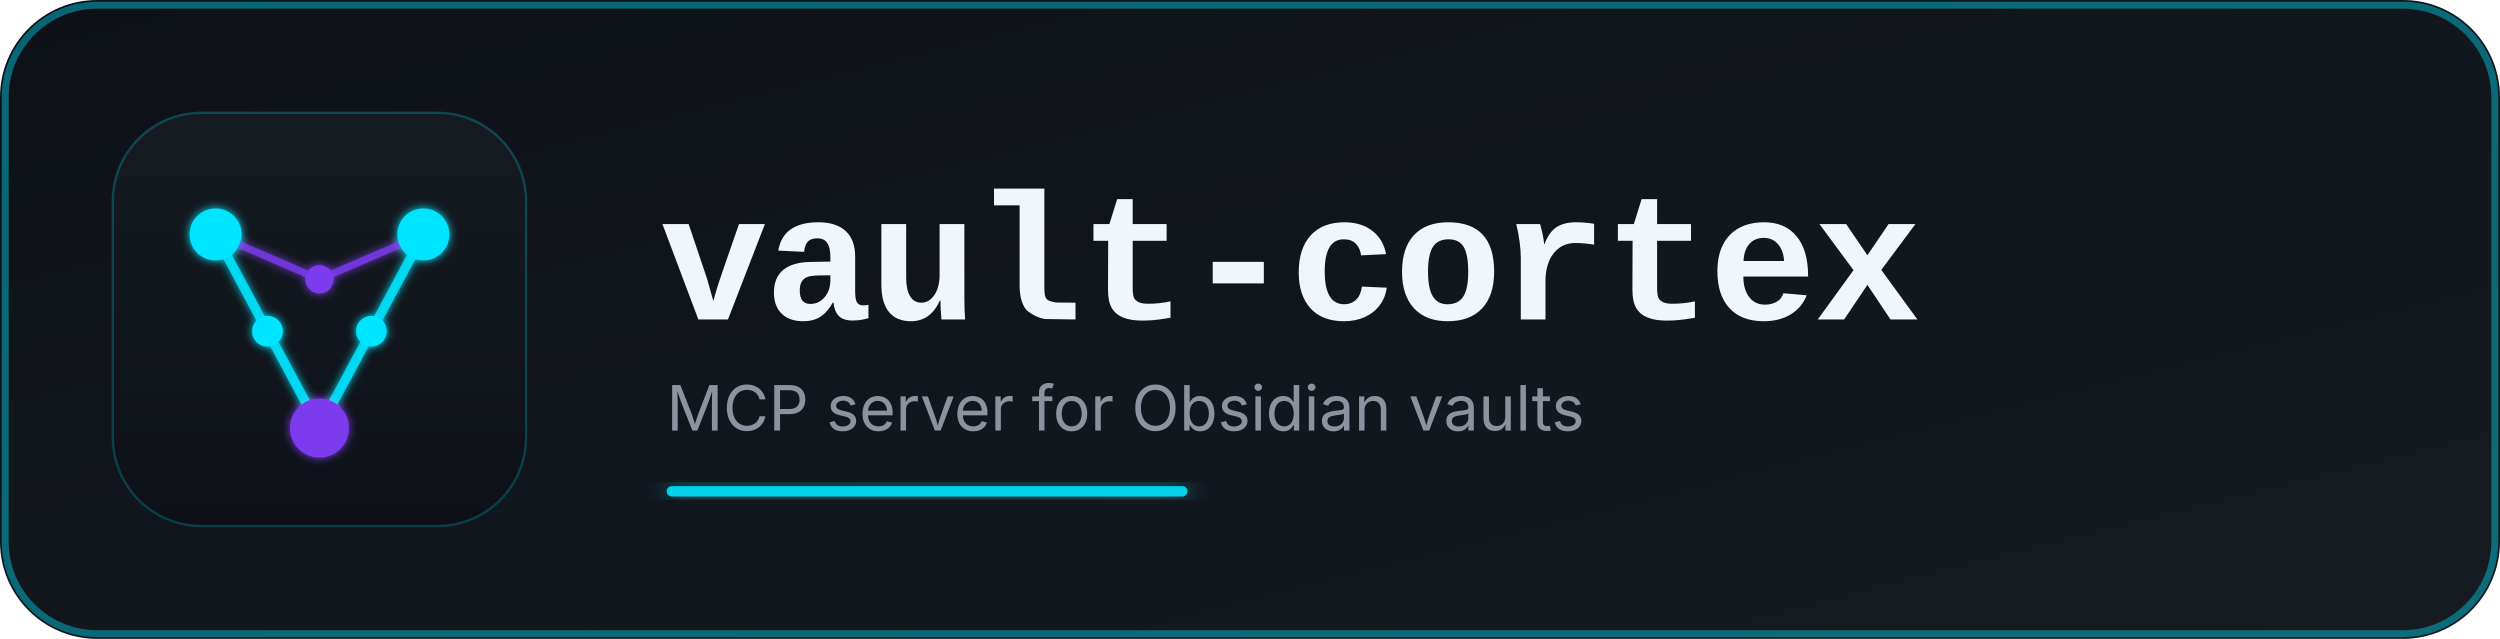
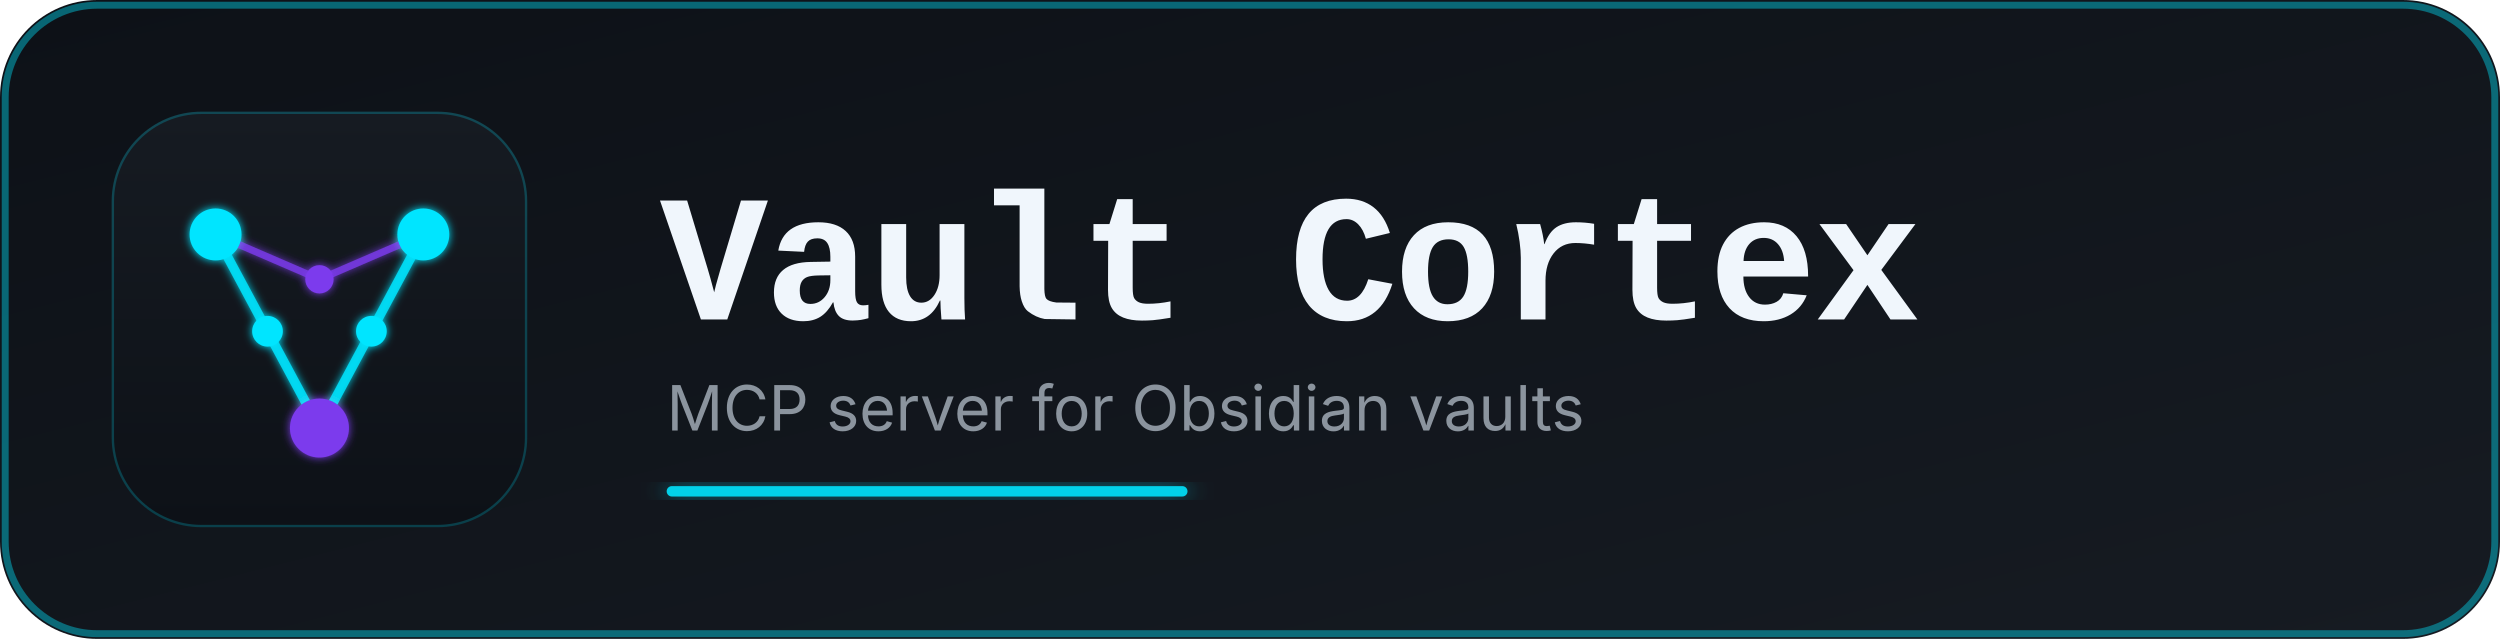
<svg xmlns="http://www.w3.org/2000/svg" width="720" height="184" viewBox="0 0 720 184" fill="none">
  <defs>
    <linearGradient id="bgGrad" x1="0" y1="0" x2="1" y2="1">
      <stop offset="0" stop-color="#0d1117" />
      <stop offset="1" stop-color="#161b22" />
    </linearGradient>
    <linearGradient id="tileGrad" x1="0" y1="0" x2="0" y2="1">
      <stop offset="0" stop-color="#161b22" />
      <stop offset="1" stop-color="#0d1117" />
    </linearGradient>
    <filter id="glow" x="-30%" y="-30%" width="160%" height="160%">
      <feGaussianBlur in="SourceGraphic" stdDeviation="3.5" result="blur" />
      <feMerge>
        <feMergeNode in="blur" />
        <feMergeNode in="SourceGraphic" />
      </feMerge>
    </filter>
  </defs>
  <rect x="0" y="0" width="720" height="184" rx="28" fill="url(#bgGrad)" />
  <rect x="1.5" y="1.5" width="717" height="181" rx="26.5" fill="none" stroke="#00e5ff" stroke-width="2" opacity="0.4" />
  <g transform="translate(24,24) scale(0.34)">
    <rect x="24" y="24" width="352" height="352" rx="76" fill="url(#tileGrad)" />
    <rect x="25" y="25" width="350" height="350" rx="75" fill="none" stroke="#00e5ff" stroke-width="2" opacity="0.22" />
    <g filter="url(#glow)" stroke-linecap="round">
      <line x1="112" y1="128" x2="156" y2="210" stroke="#00e5ff" stroke-width="8" opacity="0.85" />
      <line x1="156" y1="210" x2="200" y2="292" stroke="#00e5ff" stroke-width="8" opacity="0.85" />
      <line x1="288" y1="128" x2="244" y2="210" stroke="#00e5ff" stroke-width="8" opacity="0.85" />
      <line x1="244" y1="210" x2="200" y2="292" stroke="#00e5ff" stroke-width="8" opacity="0.85" />
      <line x1="112" y1="128" x2="200" y2="166" stroke="#7c3aed" stroke-width="6" opacity="0.8" />
      <line x1="288" y1="128" x2="200" y2="166" stroke="#7c3aed" stroke-width="6" opacity="0.8" />
      <circle cx="112" cy="128" r="22" fill="#00e5ff" />
      <circle cx="288" cy="128" r="22" fill="#00e5ff" />
      <circle cx="156" cy="210" r="13" fill="#00e5ff" />
      <circle cx="244" cy="210" r="13" fill="#00e5ff" />
      <circle cx="200" cy="166" r="12" fill="#7c3aed" />
      <circle cx="200" cy="292" r="25" fill="#7c3aed" />
    </g>
  </g>
-   <text x="190" y="92" font-family="'JetBrains Mono', 'Fira Code', 'SF Mono', 'Courier New', monospace" font-size="52" font-weight="600" fill="#f0f6fc" letter-spacing="-1">vault-cortex</text>
+   <text x="190" y="92" font-family="'JetBrains Mono', 'Fira Code', 'SF Mono', 'Courier New', monospace" font-size="52" font-weight="600" fill="#f0f6fc" letter-spacing="-1">Vault Cortex</text>
  <text x="192" y="124" font-family="'Inter', -apple-system, sans-serif" font-size="18" font-weight="400" fill="#8b949e">MCP server for Obsidian vaults</text>
  <rect x="192" y="140" width="150" height="3" rx="1.5" fill="#00e5ff" filter="url(#glow)" opacity="0.9" />
</svg>
